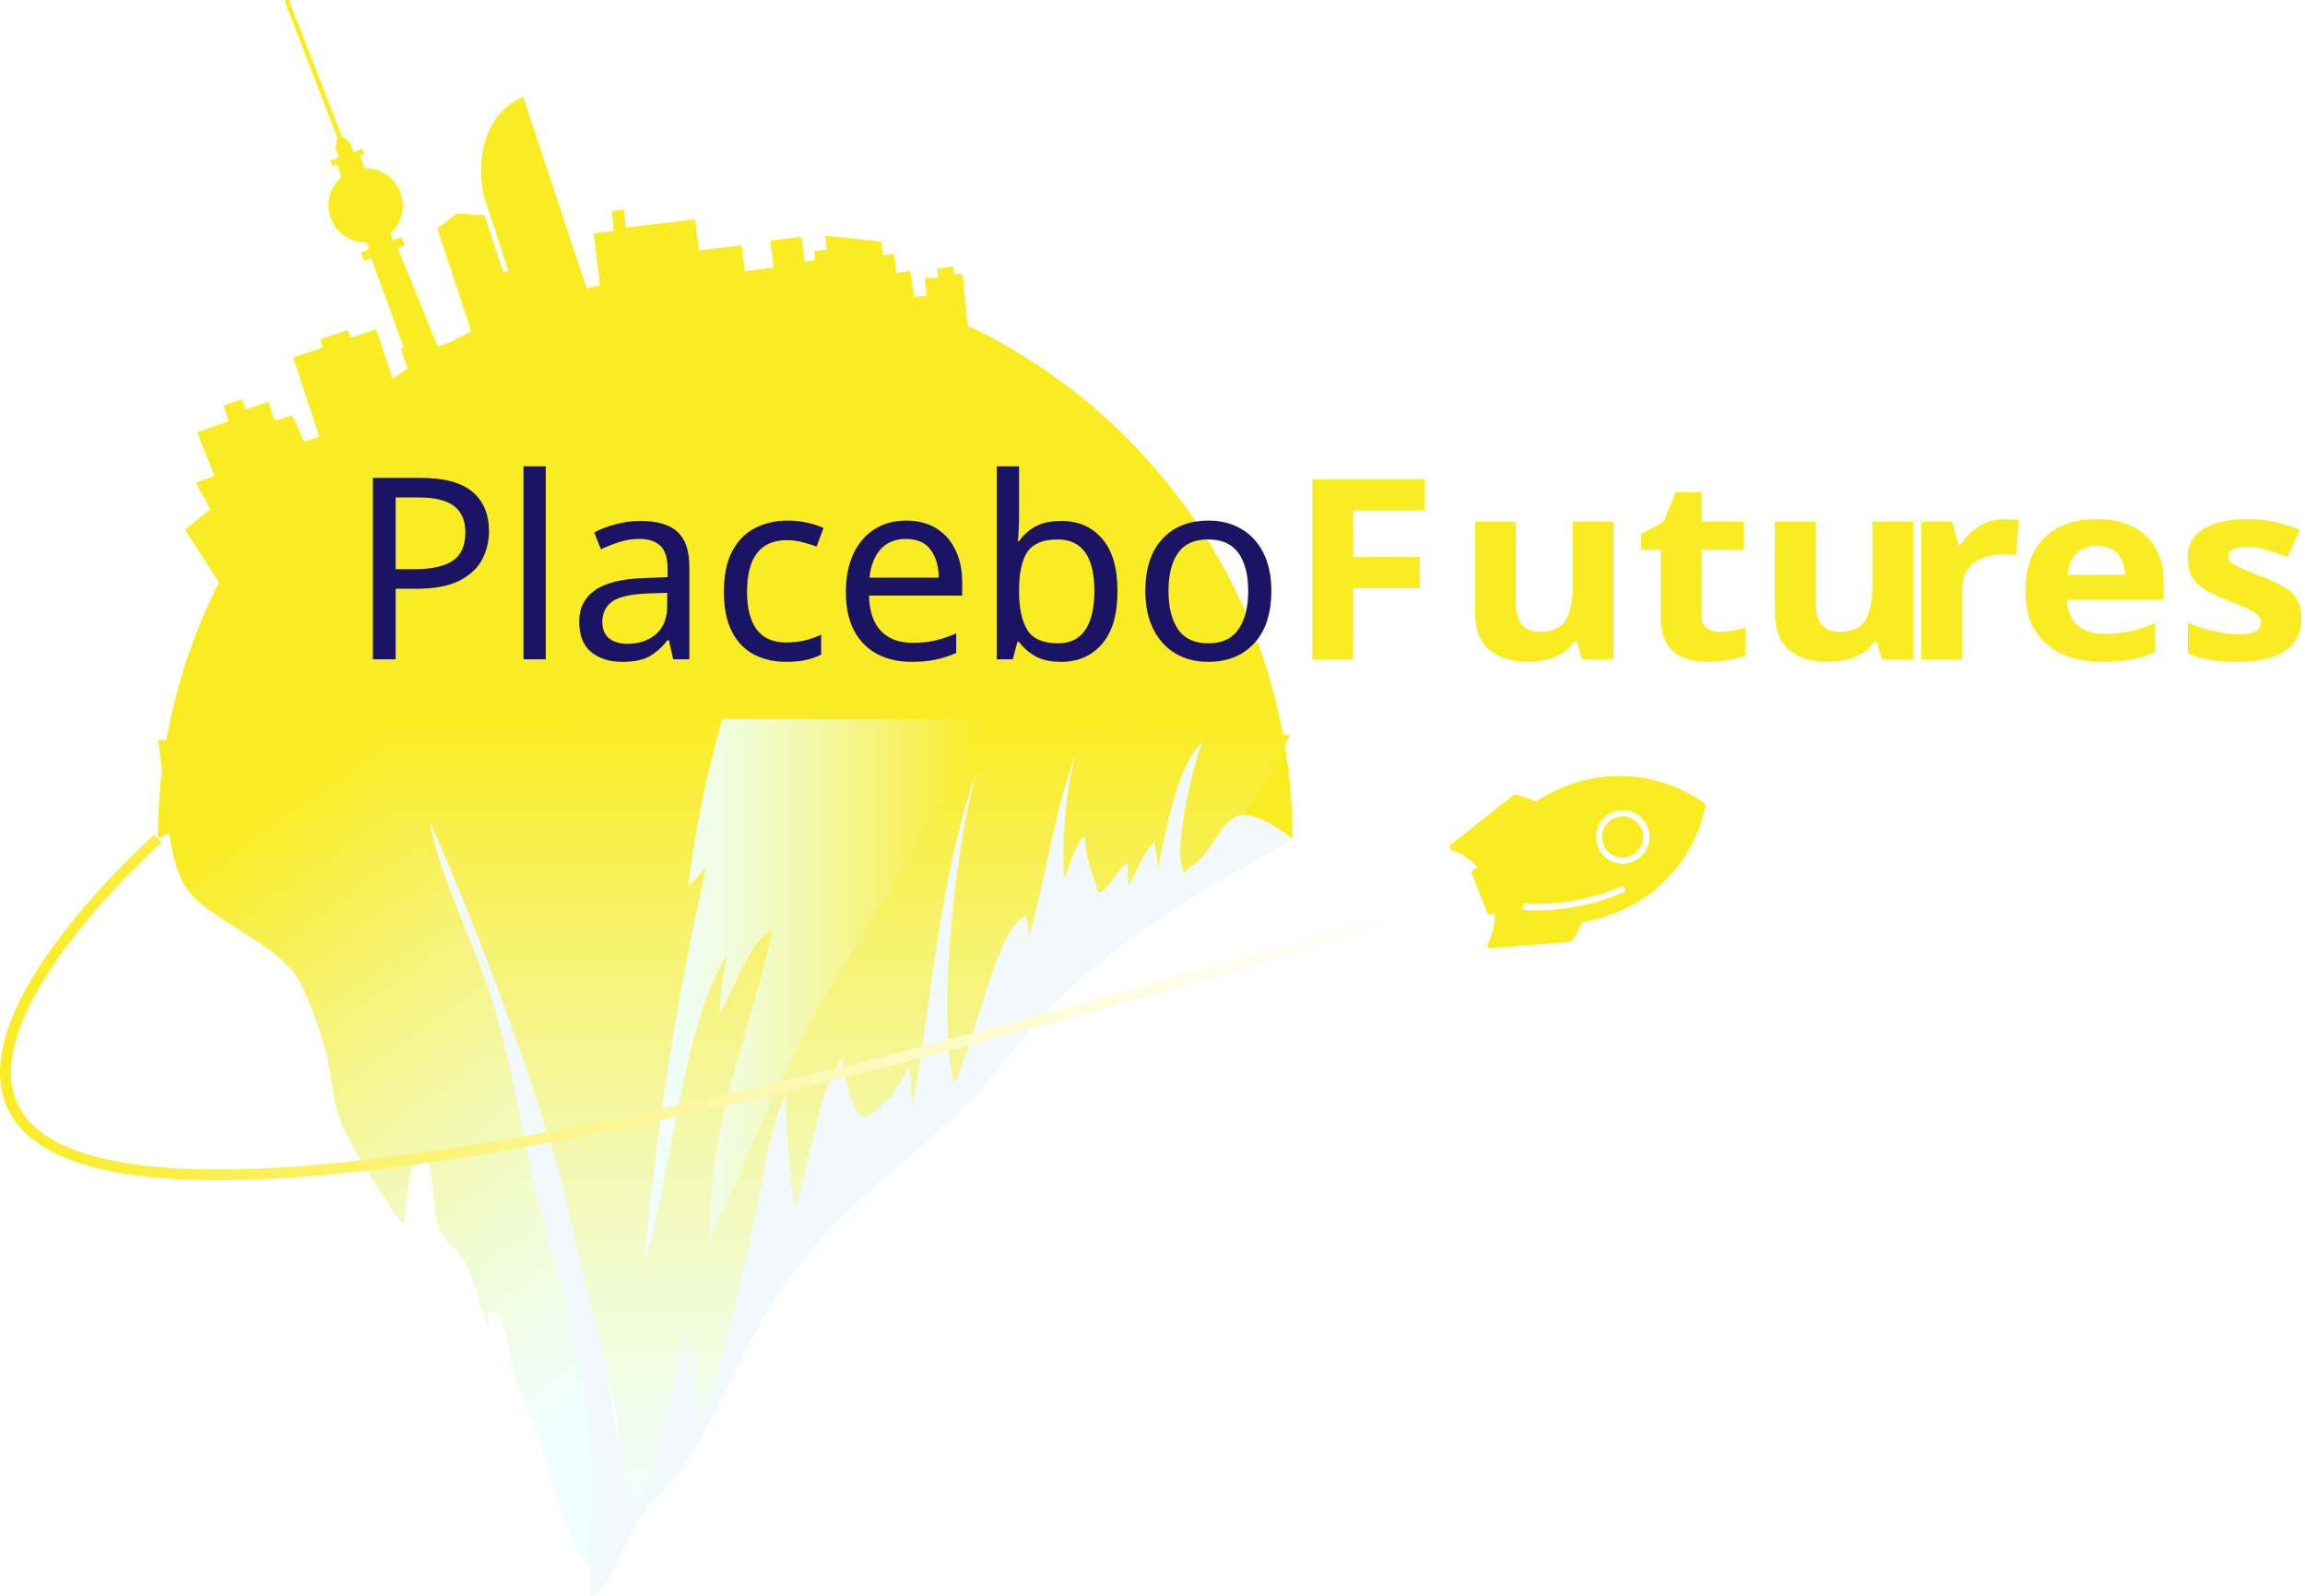
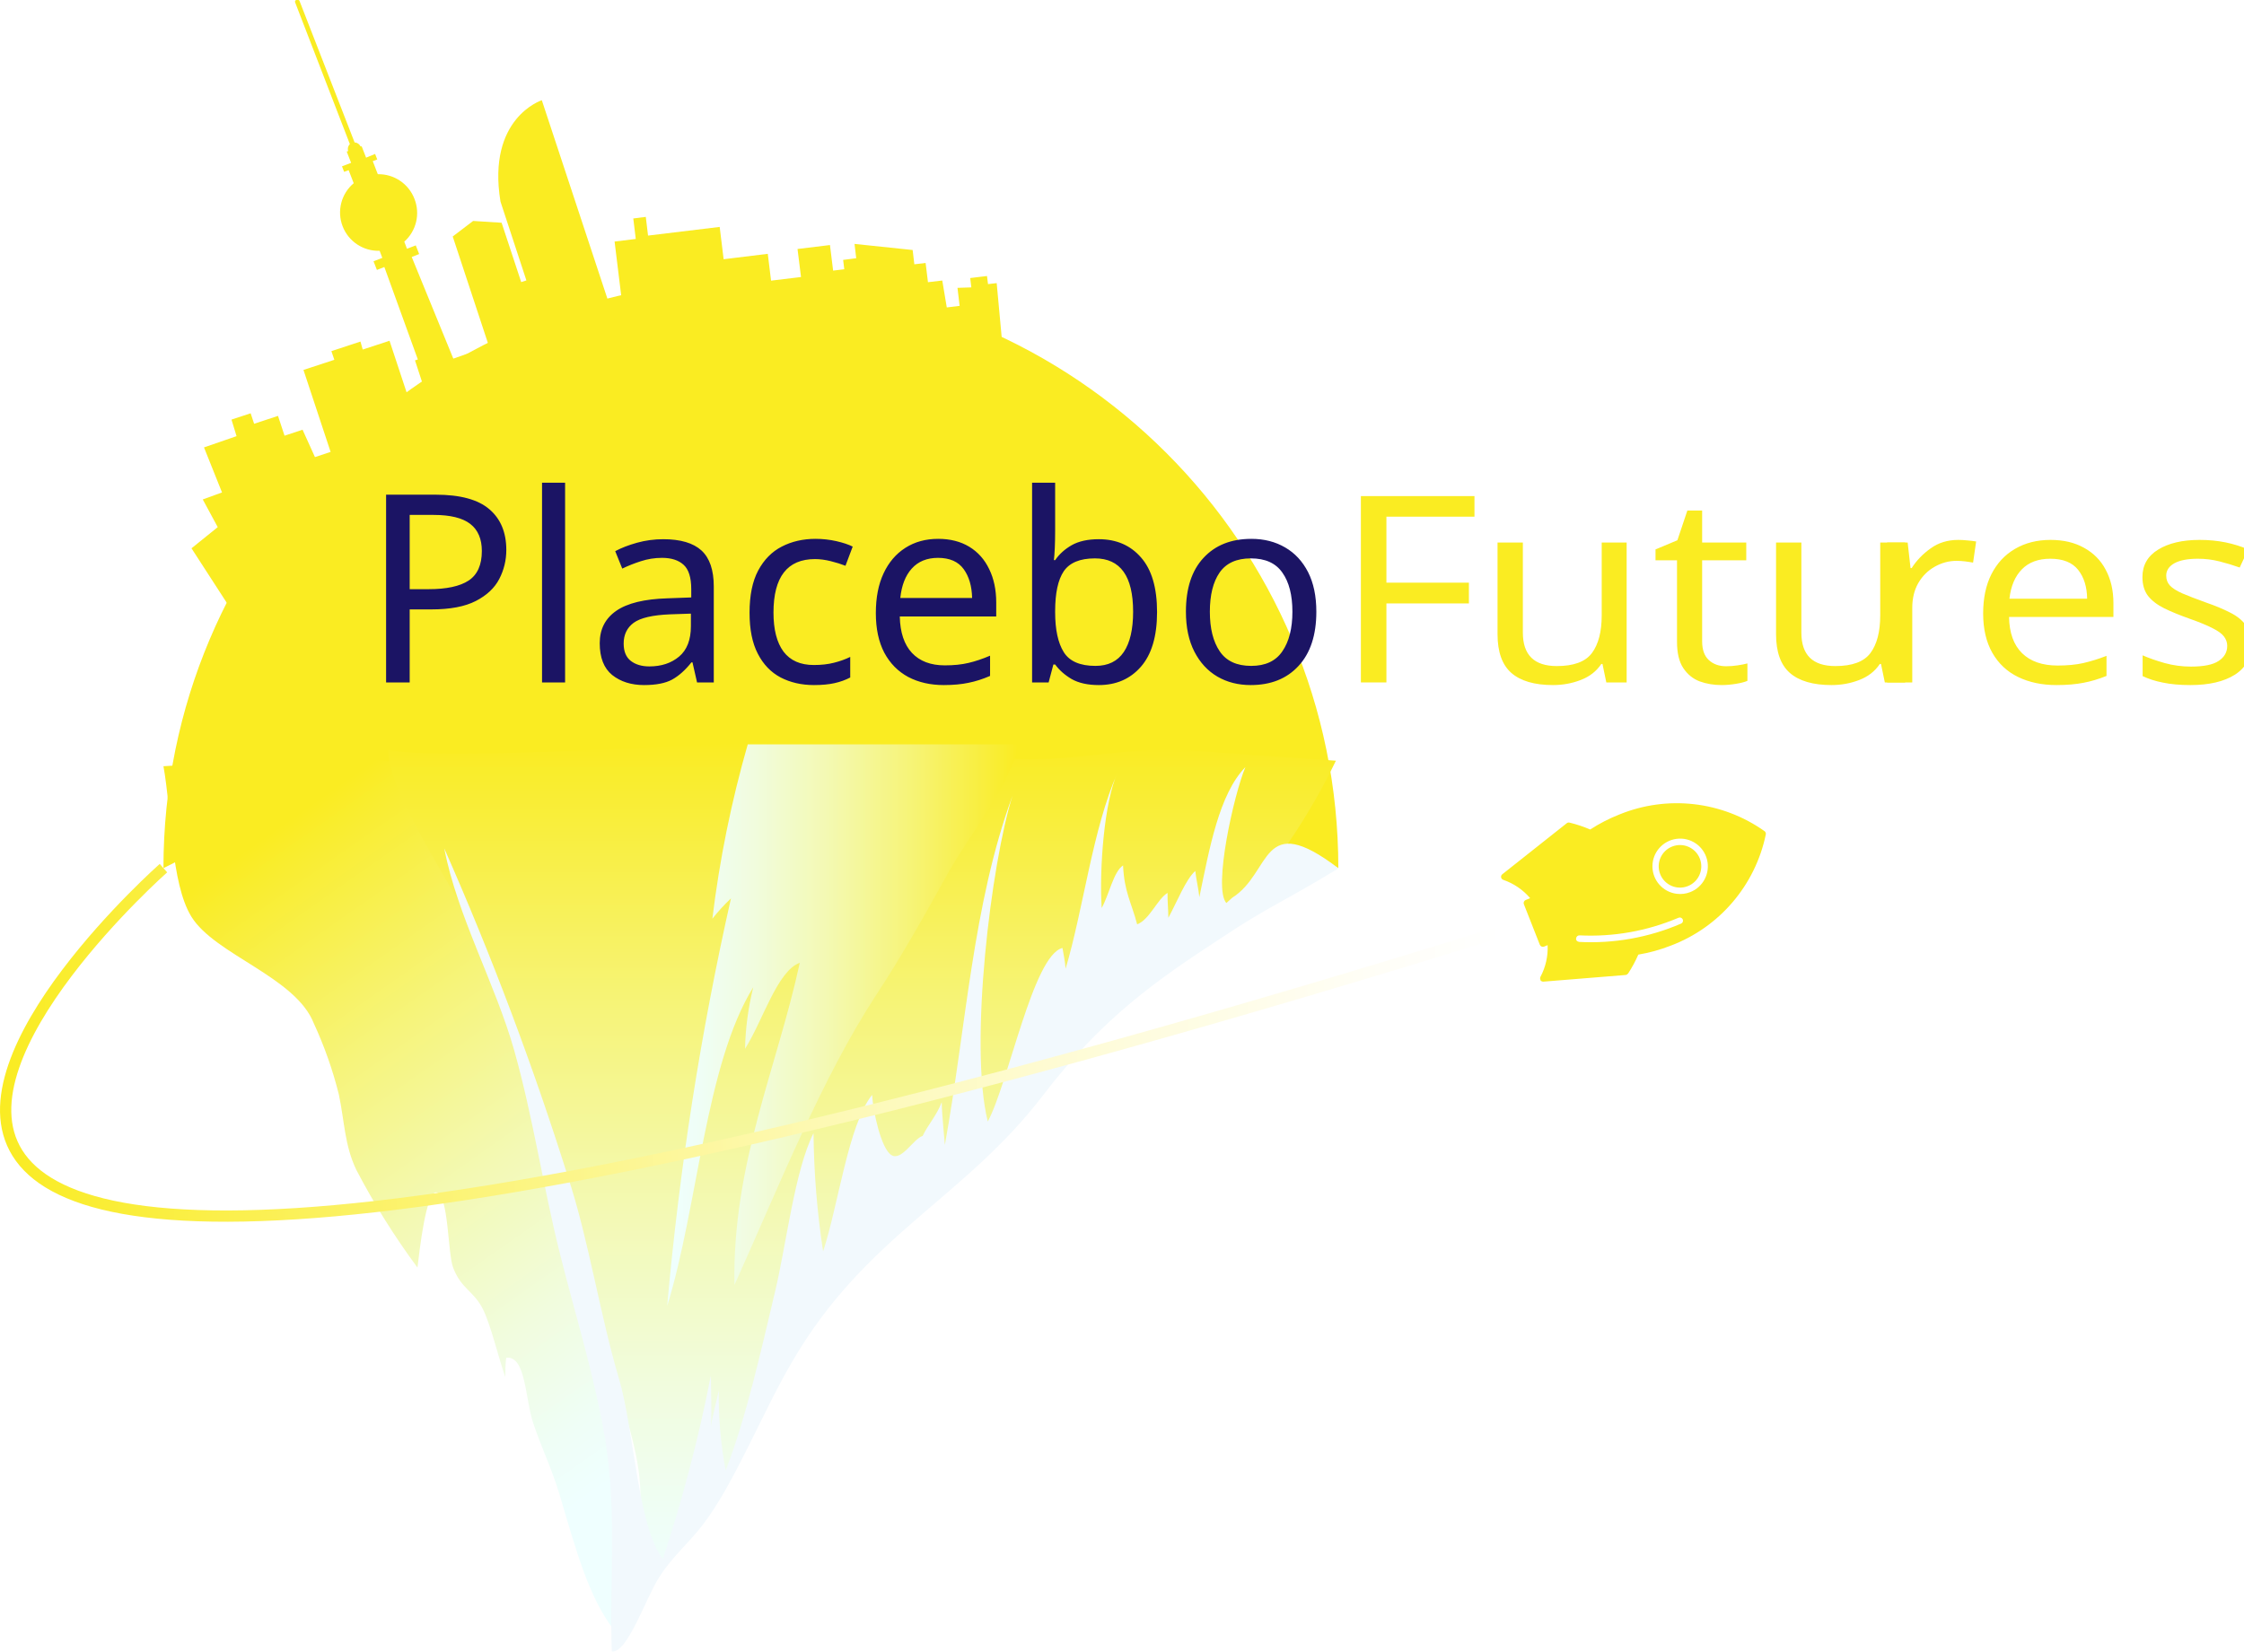
- <svg xmlns="http://www.w3.org/2000/svg" xmlns:xlink="http://www.w3.org/1999/xlink" id="Layer_1" data-name="Layer 1" viewBox="0 0 211.87 146.68">
+ <svg xmlns="http://www.w3.org/2000/svg" xmlns:xlink="http://www.w3.org/1999/xlink" id="Layer_1" data-name="Layer 1" viewBox="0 0 199.21 146.68">
  <defs>
-     <style>.cls-1,.cls-8{fill:#faec22;}.cls-2{fill:url(#linear-gradient);}.cls-3{fill:url(#linear-gradient-2);}.cls-4{fill:url(#linear-gradient-3);}.cls-5{fill:#f2f9fd;}.cls-6{fill:none;stroke-miterlimit:10;stroke:url(#linear-gradient-4);}.cls-7{font-size:23.35px;fill:#1b1464;font-family:Pacifico-Regular, Pacifico;}.cls-8{font-size:23.17px;font-family:RobotoSlab-Bold, Roboto Slab;font-weight:700;}.cls-9{letter-spacing:-0.01em;}.cls-10{letter-spacing:-0.01em;}</style>
+     <style>.cls-1,.cls-8{fill:#faec22;}.cls-2{fill:url(#linear-gradient);}.cls-3{fill:url(#linear-gradient-2);}.cls-4{fill:url(#linear-gradient-3);}.cls-5{fill:#f2f9fd;}.cls-6{fill:none;stroke-miterlimit:10;stroke:url(#linear-gradient-4);}.cls-7{font-size:23.35px;fill:#1b1464;font-family:Pacifico-Regular, Pacifico;}.cls-8{font-size:23.17px;font-family:Futura-Medium, Futura;}.cls-9{letter-spacing:-0.01em;}.cls-10{letter-spacing:-0.01em;}</style>
    <linearGradient id="linear-gradient" x1="348.75" y1="45.97" x2="385.83" y2="98.74" gradientTransform="translate(408.52 173.64) rotate(180)" gradientUnits="userSpaceOnUse">
      <stop offset="0" stop-color="#efffff" />
      <stop offset="0.09" stop-color="#effef6" />
      <stop offset="0.25" stop-color="#f1fcdd" />
      <stop offset="0.45" stop-color="#f3f9b4" />
      <stop offset="0.68" stop-color="#f6f47b" />
      <stop offset="0.94" stop-color="#f9ed33" />
      <stop offset="1" stop-color="#faec22" />
    </linearGradient>
    <linearGradient id="linear-gradient-2" x1="76.56" y1="141.84" x2="76.56" y2="65.86" gradientTransform="matrix(1, 0, 0, 1, 0, 0)" xlink:href="#linear-gradient" />
    <linearGradient id="linear-gradient-3" x1="59.21" y1="91.03" x2="90.35" y2="91.03" gradientTransform="matrix(1, 0, 0, 1, 0, 0)" xlink:href="#linear-gradient" />
    <linearGradient id="linear-gradient-4" x1="133.4" y1="92.61" x2="0" y2="92.61" gradientUnits="userSpaceOnUse">
      <stop offset="0" stop-color="#fff" />
      <stop offset="0.09" stop-color="#fffef6" />
      <stop offset="0.25" stop-color="#fefcdd" />
      <stop offset="0.45" stop-color="#fdf9b4" />
      <stop offset="0.68" stop-color="#fcf47b" />
      <stop offset="0.94" stop-color="#faed33" />
      <stop offset="1" stop-color="#faec22" />
    </linearGradient>
  </defs>
  <path class="cls-1" d="M118.81,77.09C89.39,63,35.86,66,14.51,77.09a52.15,52.15,0,1,1,104.3,0Z" />
  <path class="cls-2" d="M54.77,145.29c1.49-13-2.45-27.85-6-39.35-1-3.18-1.24-6.92-2.11-9.83-1-3.17-2-6.31-3-9.62-1.75-6-4.86-9.49-7.17-14.55-.55-1.21-1-3.05-1.52-4.3-6.3-.72-14.28.08-20.46.4.73,4,.64,10.37,2.48,13.36,2.08,3.38,9.26,5.35,10.87,9.48a35.57,35.57,0,0,1,2.22,6.3c.51,2.44.51,4.51,1.54,6.68a65.46,65.46,0,0,0,5.44,8.7c.17-1.4.76-6.78,1.67-6.68,1.12.13,1,5.54,1.52,6.75.72,1.83,1.79,2,2.61,3.6.73,1.46,1.38,4.32,2,6.06,0-.54,0-1.16.08-1.72,1.74-.2,1.67,3.58,2.38,5.75s1.63,4,2.33,6.32c1.45,4.87,2.59,9.21,4.89,12.15" />
  <path class="cls-3" d="M118.6,67.54A57.6,57.6,0,0,1,109.55,81c-3.18,3.55-6.7,5.32-10.07,8s-5.91,6.86-9.14,10c-3.53,3.38-7.4,5.55-10.86,9-8.61,8.53-14.54,24.56-22.68,33.85-.4-4.1.53-8-.24-12.1-.69-3.72-1.94-6.64-2.83-10.08a81.31,81.31,0,0,0-2.85-9.85,40.42,40.42,0,0,1-3-9.23,104.25,104.25,0,0,0-6.05-18.44c-1.14-2.6-7.54-12-7.35-15.56h0c7.41,1.46,43.37-2.31,51.64.11,5.75,1.68,11.47-.11,17.29-.11,2.8,0,5.72.33,8.39.5,4.17.27,4.17.27,6.77.46" />
  <path class="cls-4" d="M90.35,66.1c-.23,2.93-4.56,8.49-6.11,11.29-2.13,3.85-4.24,7.6-6.48,11-4.83,7.41-8.6,16.93-12.56,25.72C65,103.37,69,94.75,71,85.5c-2,.7-3.31,5.22-4.86,7.63a24.8,24.8,0,0,1,.73-5.46c-4.26,6.87-4.92,19.55-7.64,28.29a275.51,275.51,0,0,1,5.66-36.18,16.81,16.81,0,0,0-1.65,1.8A99.72,99.72,0,0,1,66.38,66.1Z" />
  <path class="cls-5" d="M108.87,80.19c-1.2-1.32.68-9.69,1.69-12.07-2.35,2.41-3.19,7.25-4.09,11.55-.06-.71-.28-1.56-.36-2.33-.85.77-1.59,2.68-2.39,4.16,0-.68-.09-1.52-.07-2.21-.9.54-1.6,2.38-2.7,2.79-.53-2-1.14-2.86-1.25-5.23-.85.55-1.23,2.59-1.9,3.78-.22-3.54.24-9.47,1.4-12-2.21,5-3,12-4.6,17.39-.06-.74-.18-1.22-.28-1.84-2.61.64-4.79,12-6.63,15.41C86,92.8,88,76.62,89.88,70.67c-3.54,9.67-4.1,20.48-6,31,0-.19-.26-2.59-.28-3.8-.44,1.18-1.22,2-1.69,3-.84.26-1.87,2.27-2.78,1.7s-1.62-3.86-1.71-5.34c-2.11,2.63-3,9.82-4.35,13.89a74.13,74.13,0,0,1-.85-10.49c-1.66,3.27-2.42,9.9-3.41,14.05-1.26,5.3-2.58,11.26-4.39,15.9a35.44,35.44,0,0,1-.61-7.11c-.14.76-.55,2.16-.7,3.22.09-1.5,0-3,0-4.55a135.12,135.12,0,0,1-4.26,16.29c-2.23-2.78-2.55-11.45-3.9-16-1.7-5.73-2.68-12.29-4.51-17.87a280.88,280.88,0,0,0-11-29.22c1.15,6,4.55,12.06,6.21,17.94s2.58,12.17,4.07,18.1c1.37,5.47,3,10.57,4,16.4,1.08,6.77.37,12.14.59,18.87,1.4.18,3-4.72,4.22-6.61s2.52-2.91,3.83-4.6c2.85-3.69,5.34-10.08,8-14.58,6.5-11.15,15.24-14.44,22.23-23.59,5.22-6.83,10-10.18,15.86-14,4.17-2.78,5.06-2.94,10.38-6.16-6.95-5.28-5.87.35-9.44,2.61" />
  <path class="cls-6" d="M14.51,77.09s-74.15,65.6,118.74,5.64" />
  <path class="cls-1" d="M36.79,17.65a3.41,3.41,0,0,0-3.25-2.18l-.45-1.16.4-.15-.19-.49L32.5,14l-.39-1L32,13a.58.58,0,0,0-.52-.35L26.6.11A.16.16,0,0,0,26.39,0l-.1,0a.16.16,0,0,0-.09.21l4.86,12.59a.58.58,0,0,0-.15.61l-.13.05.39,1-.81.31.19.49.4-.15.45,1.16a3.4,3.4,0,0,0,2.3,6l.24.63-.78.3.3.77.66-.26,8.11,22.39,3.32-1.28-9-22,.66-.26-.3-.77-.78.3-.24-.63A3.41,3.41,0,0,0,36.79,17.65Z" />
  <path class="cls-1" d="M59.67,43.92,48.1,8.9s-4.89,1.57-3.67,9l2.3,7-.46.15-1.74-5.27L42,19.62,40.19,21l4.52,13.69-1.29.43-1.3-3.93L40,31.93l-.27-.83L36.84,32,39,38.6l-1.5.49-2.92-8.83-2.38.78L32,30.33l-2.58.85.26.77-2.74.9,2.41,7.28-1.39.46-1.1-2.43-1.6.53-.58-1.76-2.12.7-.31-.93-1.7.56L21,38.73l-2.89,1,1.6,4L18,44.35l1.33,2.46L17,48.69l5.5,8.5Z" />
  <polygon class="cls-1" points="56.34 35.99 54.56 21.45 56.44 21.22 56.22 19.4 57.33 19.26 57.53 20.92 63.89 20.15 64.24 23.02 68.16 22.54 68.45 24.92 71.11 24.6 70.8 22.11 73.68 21.76 73.96 24.03 74.95 23.91 74.85 23.08 76.01 22.93 75.86 21.66 81.02 22.2 81.17 23.47 82.17 23.35 82.38 25.06 83.65 24.91 84.05 27.3 85.19 27.16 85 25.56 86.23 25.52 86.13 24.69 87.62 24.51 87.71 25.23 88.48 25.14 89.39 34.98 56.34 35.99" />
  <text class="cls-7" transform="translate(32.01 60.6)">Placebo</text>
  <path class="cls-1" d="M150.9,76.24a1.89,1.89,0,1,0-1.07,2.45,1.89,1.89,0,0,0,1.07-2.45Zm0,0" />
  <path class="cls-1" d="M144.52,86.47a11.43,11.43,0,0,0,.92-1.7,14.4,14.4,0,0,0,2.89-.8,13.48,13.48,0,0,0,8.43-9.88.29.29,0,0,0-.11-.28,13.48,13.48,0,0,0-12.9-1.48,14.49,14.49,0,0,0-2.58,1.33,11.44,11.44,0,0,0-1.83-.61.28.28,0,0,0-.25.05l-5.73,4.54a.28.28,0,0,0-.1.27.29.29,0,0,0,.19.22,5.46,5.46,0,0,1,2.39,1.63l-.4.16a.29.29,0,0,0-.16.37l1.42,3.61a.29.29,0,0,0,.37.16l.32-.13a5.45,5.45,0,0,1-.64,2.82.28.28,0,0,0,0,.24l0,.05a.29.29,0,0,0,.26.13l7.29-.59a.29.29,0,0,0,.22-.13Zm4.33-7.1a2.46,2.46,0,1,1,1.2-.15,2.46,2.46,0,0,1-1.2.15Zm-8.68,4.26a.29.29,0,0,1-.25-.18.3.3,0,0,1,0-.12.29.29,0,0,1,.3-.27A19.9,19.9,0,0,0,149,81.5a.29.29,0,0,1,.38.13.28.28,0,0,1-.13.38,20.15,20.15,0,0,1-9.11,1.63Zm0,0" />
  <text class="cls-8" transform="translate(118.36 60.6) scale(1.09 1)">
    <tspan class="cls-9">F</tspan>
-     <tspan x="14.06" y="0">utu</tspan>
-     <tspan class="cls-10" x="51.63" y="0">r</tspan>
-     <tspan x="61.16" y="0">es</tspan>
+     <tspan x="11.55" y="0">utu</tspan>
+     <tspan class="cls-10" x="43.14" y="0">r</tspan>
+     <tspan x="51.65" y="0">es</tspan>
  </text>
</svg>
